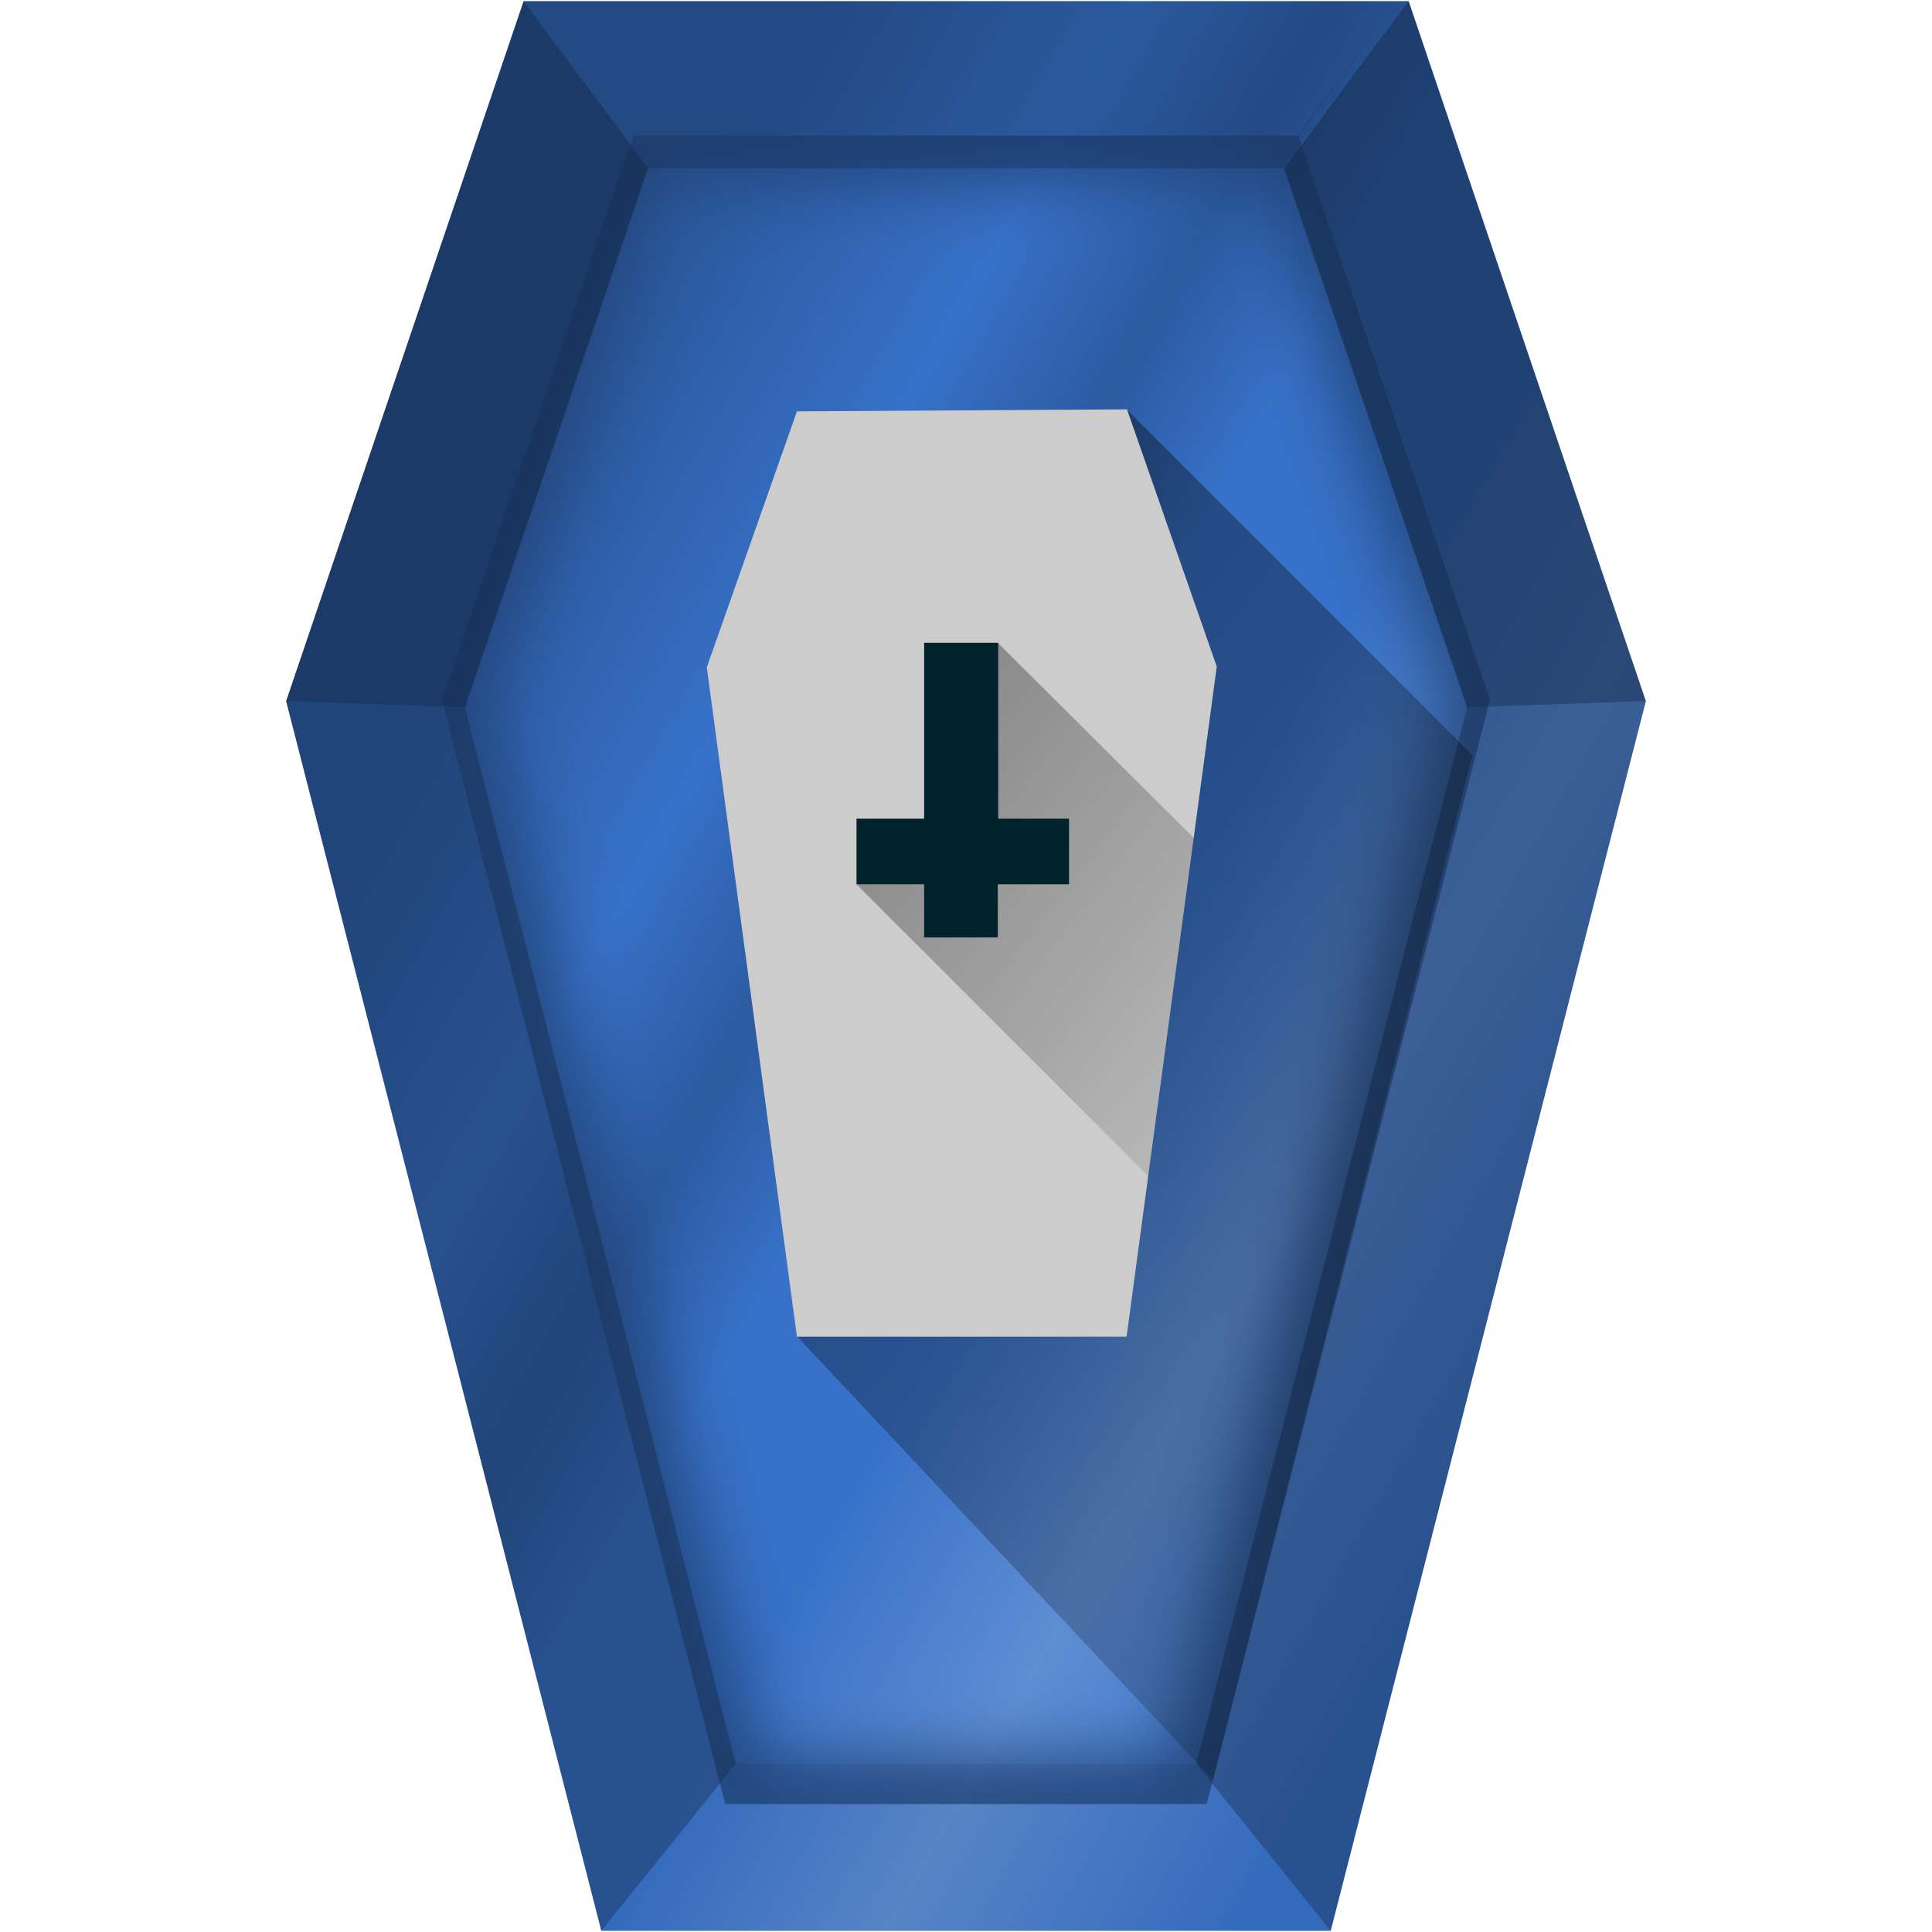
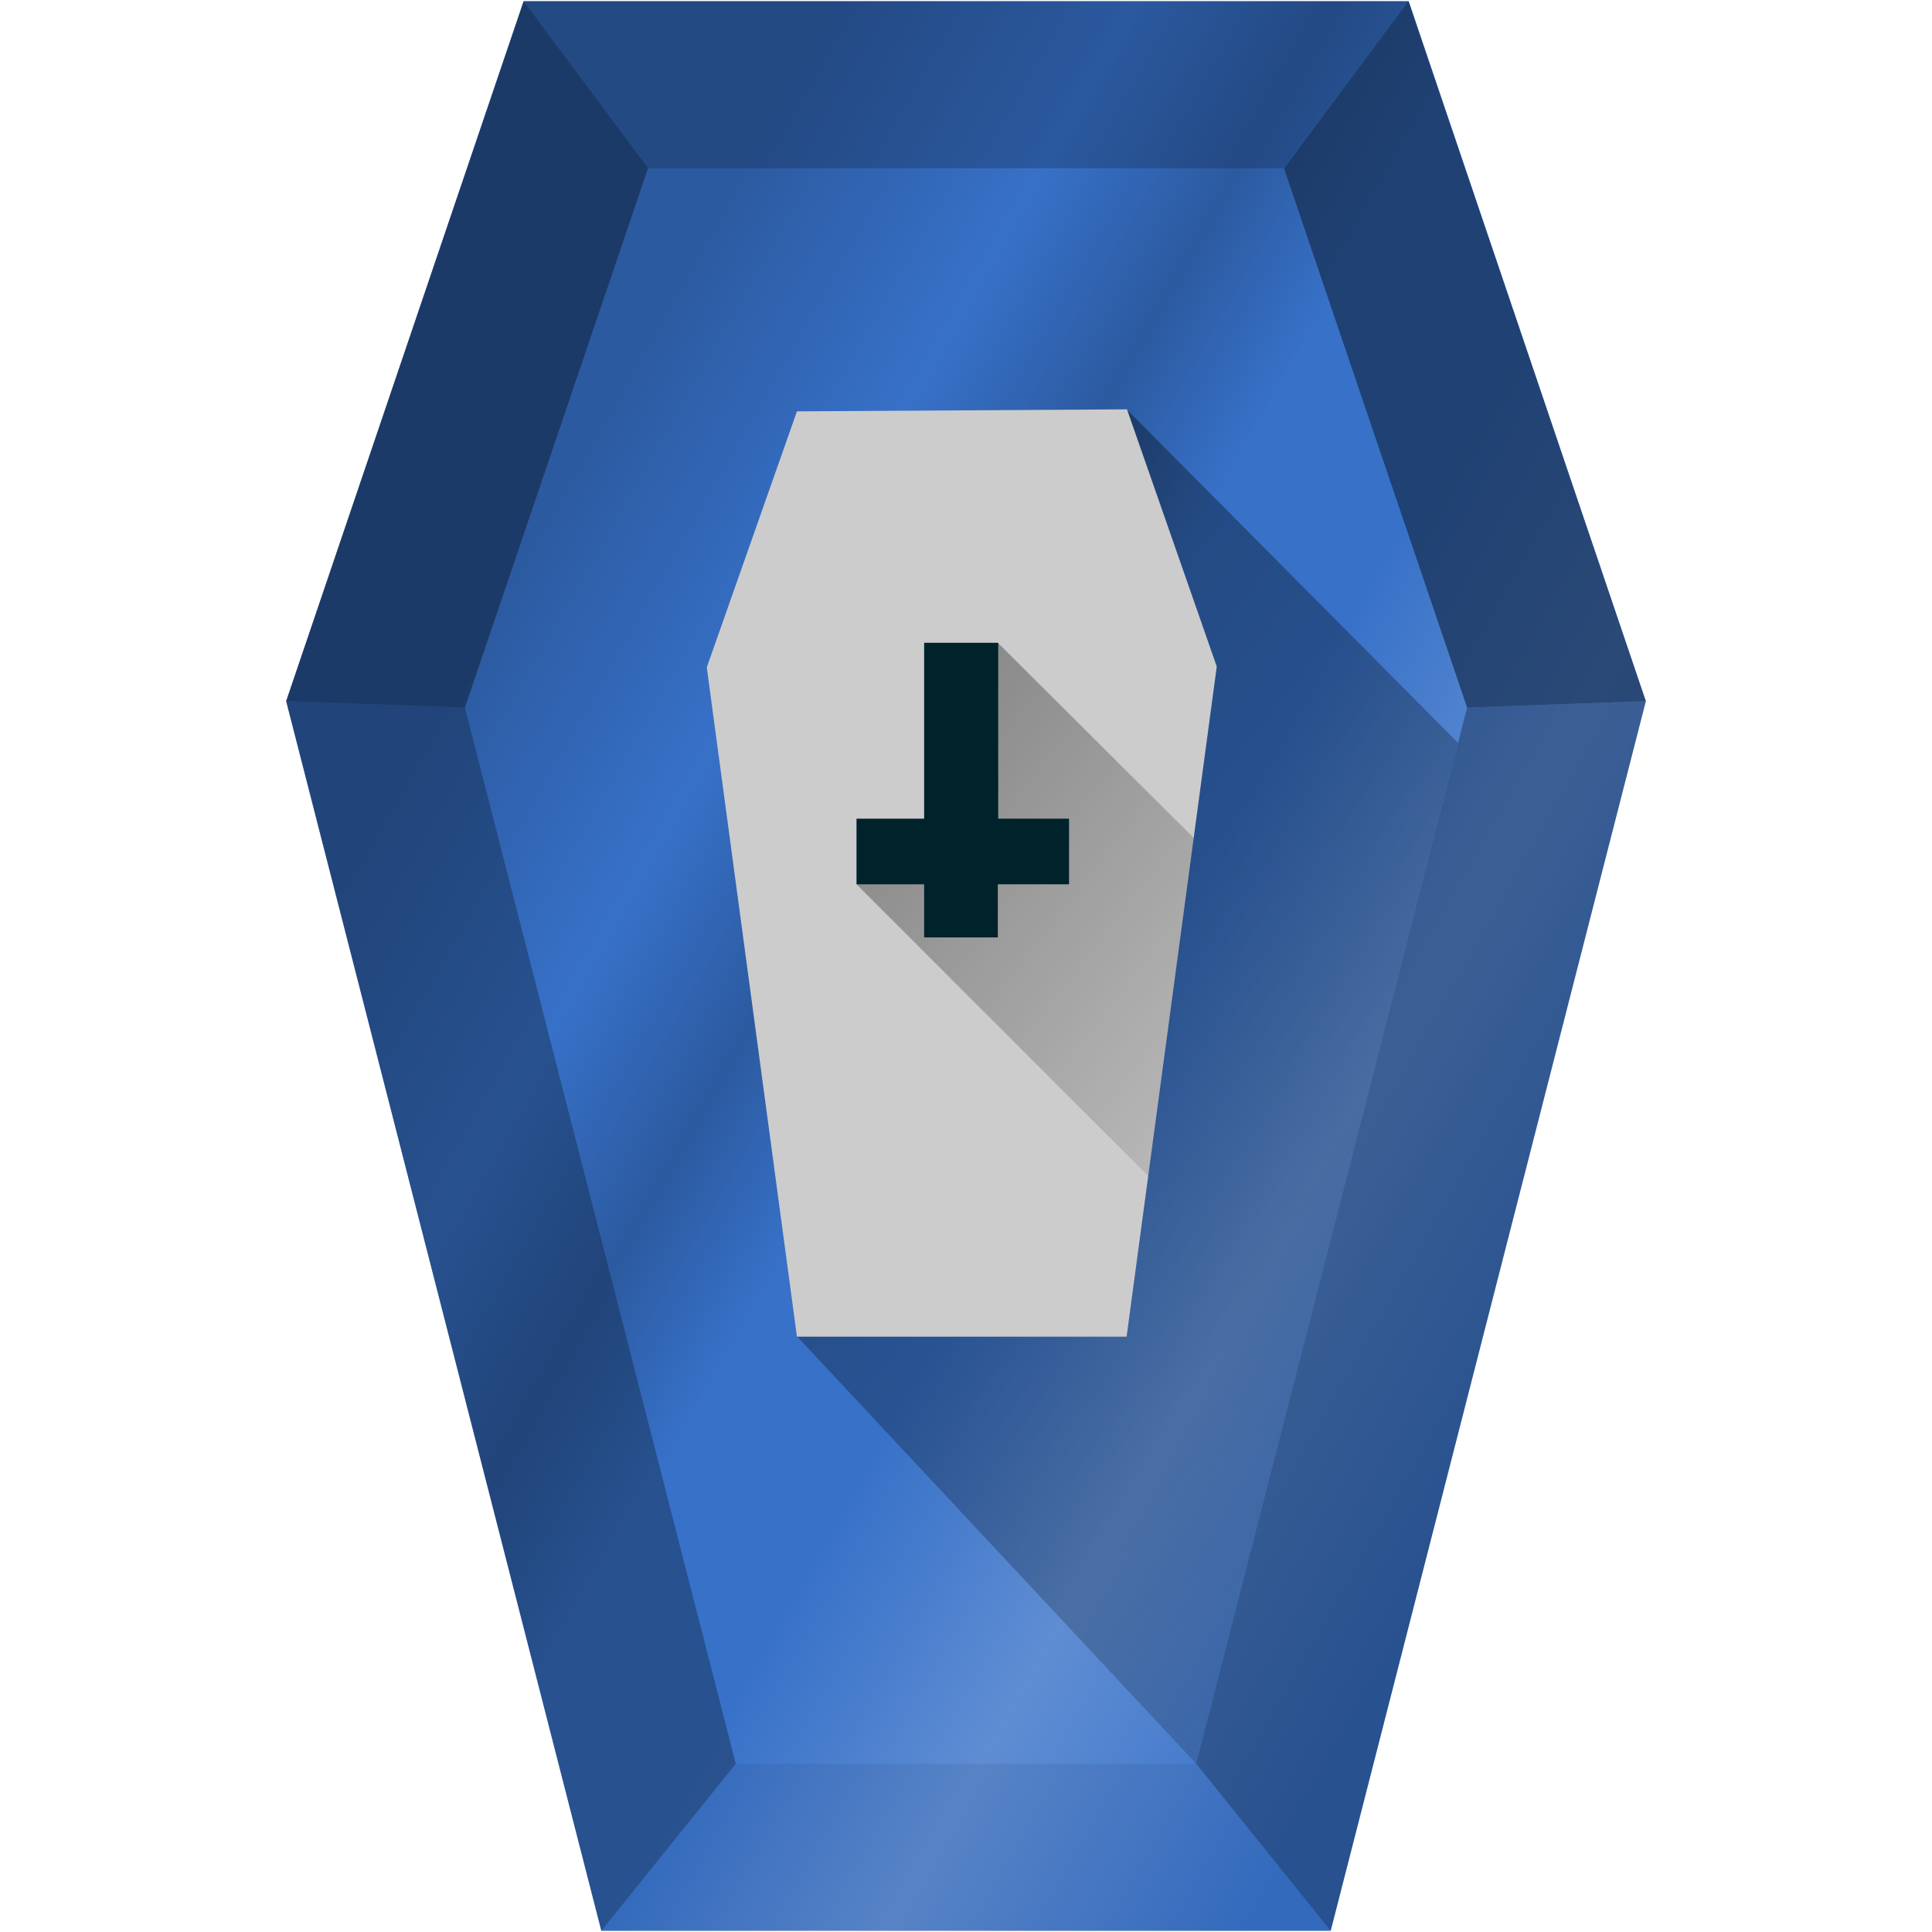
<svg xmlns="http://www.w3.org/2000/svg" xmlns:xlink="http://www.w3.org/1999/xlink" width="48" height="48" version="1">
  <defs>
    <linearGradient id="c">
      <stop offset="0" stop-color="#2c5aa0" />
      <stop offset=".2" stop-color="#3771c8" />
      <stop offset=".33" stop-color="#2c5aa0" />
      <stop offset=".44" stop-color="#3771c8" />
      <stop offset=".57" stop-color="#3771c8" />
      <stop offset=".76" stop-color="#5f8dd3" />
      <stop offset="1" stop-color="#3771c8" />
    </linearGradient>
    <linearGradient id="b">
      <stop offset="0" stop-color="#2c5aa0" />
      <stop offset=".2" stop-color="#3771c8" />
      <stop offset=".33" stop-color="#2c5aa0" />
      <stop offset=".44" stop-color="#3771c8" />
      <stop offset=".57" stop-color="#3771c8" />
      <stop offset=".76" stop-color="#5f8dd3" />
      <stop offset="1" stop-color="#2c5aa0" stop-opacity="0" />
    </linearGradient>
-     <clipPath id="g">
-       <path d="M-5.02.03l-3.1 4.15H-23.9l-4.55 13.4 6.73 26.24h11.44l6.73-26.24-4.55-13.4z" fill="url(#a)" />
-     </clipPath>
    <linearGradient xlink:href="#b" id="a" gradientUnits="userSpaceOnUse" gradientTransform="translate(-40)" x1="8.14" y1="13.51" x2="36.28" y2="35.97" />
-     <filter id="h" x="-.08" width="1.17" y="-.05" height="1.09" color-interpolation-filters="sRGB">
-       <feGaussianBlur stdDeviation=".86" />
-     </filter>
-     <linearGradient xlink:href="#c" id="f" x1="7.11" y1="24" x2="35.45" y2="40.15" gradientUnits="userSpaceOnUse" />
-     <linearGradient id="d">
-       <stop offset="0" stop-color="#1a1a1a" />
-       <stop offset="1" stop-color="#1a1a1a" stop-opacity=".51" />
-     </linearGradient>
-     <linearGradient xlink:href="#e" id="j" gradientUnits="userSpaceOnUse" x1="14.93" y1="14.2" x2="35.13" y2="29.72" gradientTransform="translate(-.1 -.31)" />
-     <linearGradient id="e" x1="-7.06" x2="50.91" y1="-8.09" y2="41.72" gradientUnits="userSpaceOnUse">
+     <linearGradient xlink:href="#c" id="e" x1="7.11" y1="24" x2="35.45" y2="40.15" gradientUnits="userSpaceOnUse" />
+     <linearGradient xlink:href="#d" id="g" gradientUnits="userSpaceOnUse" x1="14.93" y1="14.2" x2="35.13" y2="29.72" gradientTransform="translate(-.1 -.31)" />
+     <linearGradient id="d" x1="-7.06" x2="50.91" y1="-8.09" y2="41.72" gradientUnits="userSpaceOnUse">
      <stop offset="0" />
      <stop stop-opacity="0" offset="1" />
    </linearGradient>
-     <linearGradient xlink:href="#e" id="i" gradientUnits="userSpaceOnUse" x1="9.52" y1="10.42" x2="53.43" y2="45.19" gradientTransform="translate(-.1 -.31)" />
+     <linearGradient xlink:href="#d" id="f" gradientUnits="userSpaceOnUse" x1="9.52" y1="10.42" x2="53.43" y2="45.19" gradientTransform="translate(-.1 -.31)" />
  </defs>
-   <path d="M40.89 17.42l-7.83 30.55H14.94L7.11 17.42 13.01.03H35z" fill="url(#f)" />
-   <path transform="translate(40.73 -1) scale(1.04567)" clip-path="url(#g)" d="M-5.02.03l-3.1 4.15H-23.9l-4.55 13.4 6.73 26.24h11.44l6.73-26.24-4.55-13.4z" fill="none" stroke="#214478" stroke-width="1.91" filter="url(#h)" />
+   <path d="M40.89 17.42l-7.83 30.55H14.94L7.11 17.42 13.01.03H35z" fill="url(#e)" />
  <path d="M18.28 43.82l-3.34 4.15h18.12l-3.34-4.15z" fill="#162d50" fill-opacity=".1" />
  <path d="M29.72 43.82l3.34 4.15 7.83-30.55-4.44.16z" fill="#162d50" fill-opacity=".47" />
  <path d="M13.01.03l3.08 4.15h15.8l3.1-4.15z" fill="#162d50" fill-opacity=".35" />
  <path d="M40.89 17.42L34.99.03 31.9 4.18l4.55 13.4z" fill="#162d50" fill-opacity=".71" />
  <path d="M18.28 43.82l-3.34 4.15-7.83-30.55 4.44.16z" fill="#162d50" fill-opacity=".47" />
  <path d="M7.11 17.42L13.01.03l3.09 4.15-4.55 13.4z" fill="#162d50" fill-opacity=".71" />
-   <path d="M30.14 44.22l6.44-25.46-8.6-8.6-8.17 23.05z" opacity=".5" fill="url(#i)" />
+   <path d="M29.72 43.82l6.504-25.365-8.244-8.295-8.17 23.05z" opacity=".5" fill="url(#f)" />
  <path d="M28 10.17l2.23 6.39-2.24 16.65H19.8l-2.24-16.63 2.24-6.36z" fill="#ccc" />
-   <path d="M28.53 29.22l1.13-8.4-4.87-4.85-1.03 4.36.07 1.08h-1.95l-.6.56z" opacity=".5" fill="url(#j)" />
+   <path d="M28.53 29.22l1.13-8.4-4.87-4.85-1.03 4.36.07 1.08h-1.95l-.6.56z" opacity=".5" fill="url(#g)" />
  <path d="M22.96 15.97v4.37h-1.68v1.63h1.68v1.32h1.83v-1.32h1.77v-1.63H24.8v-4.37z" fill="#00222b" />
</svg>
